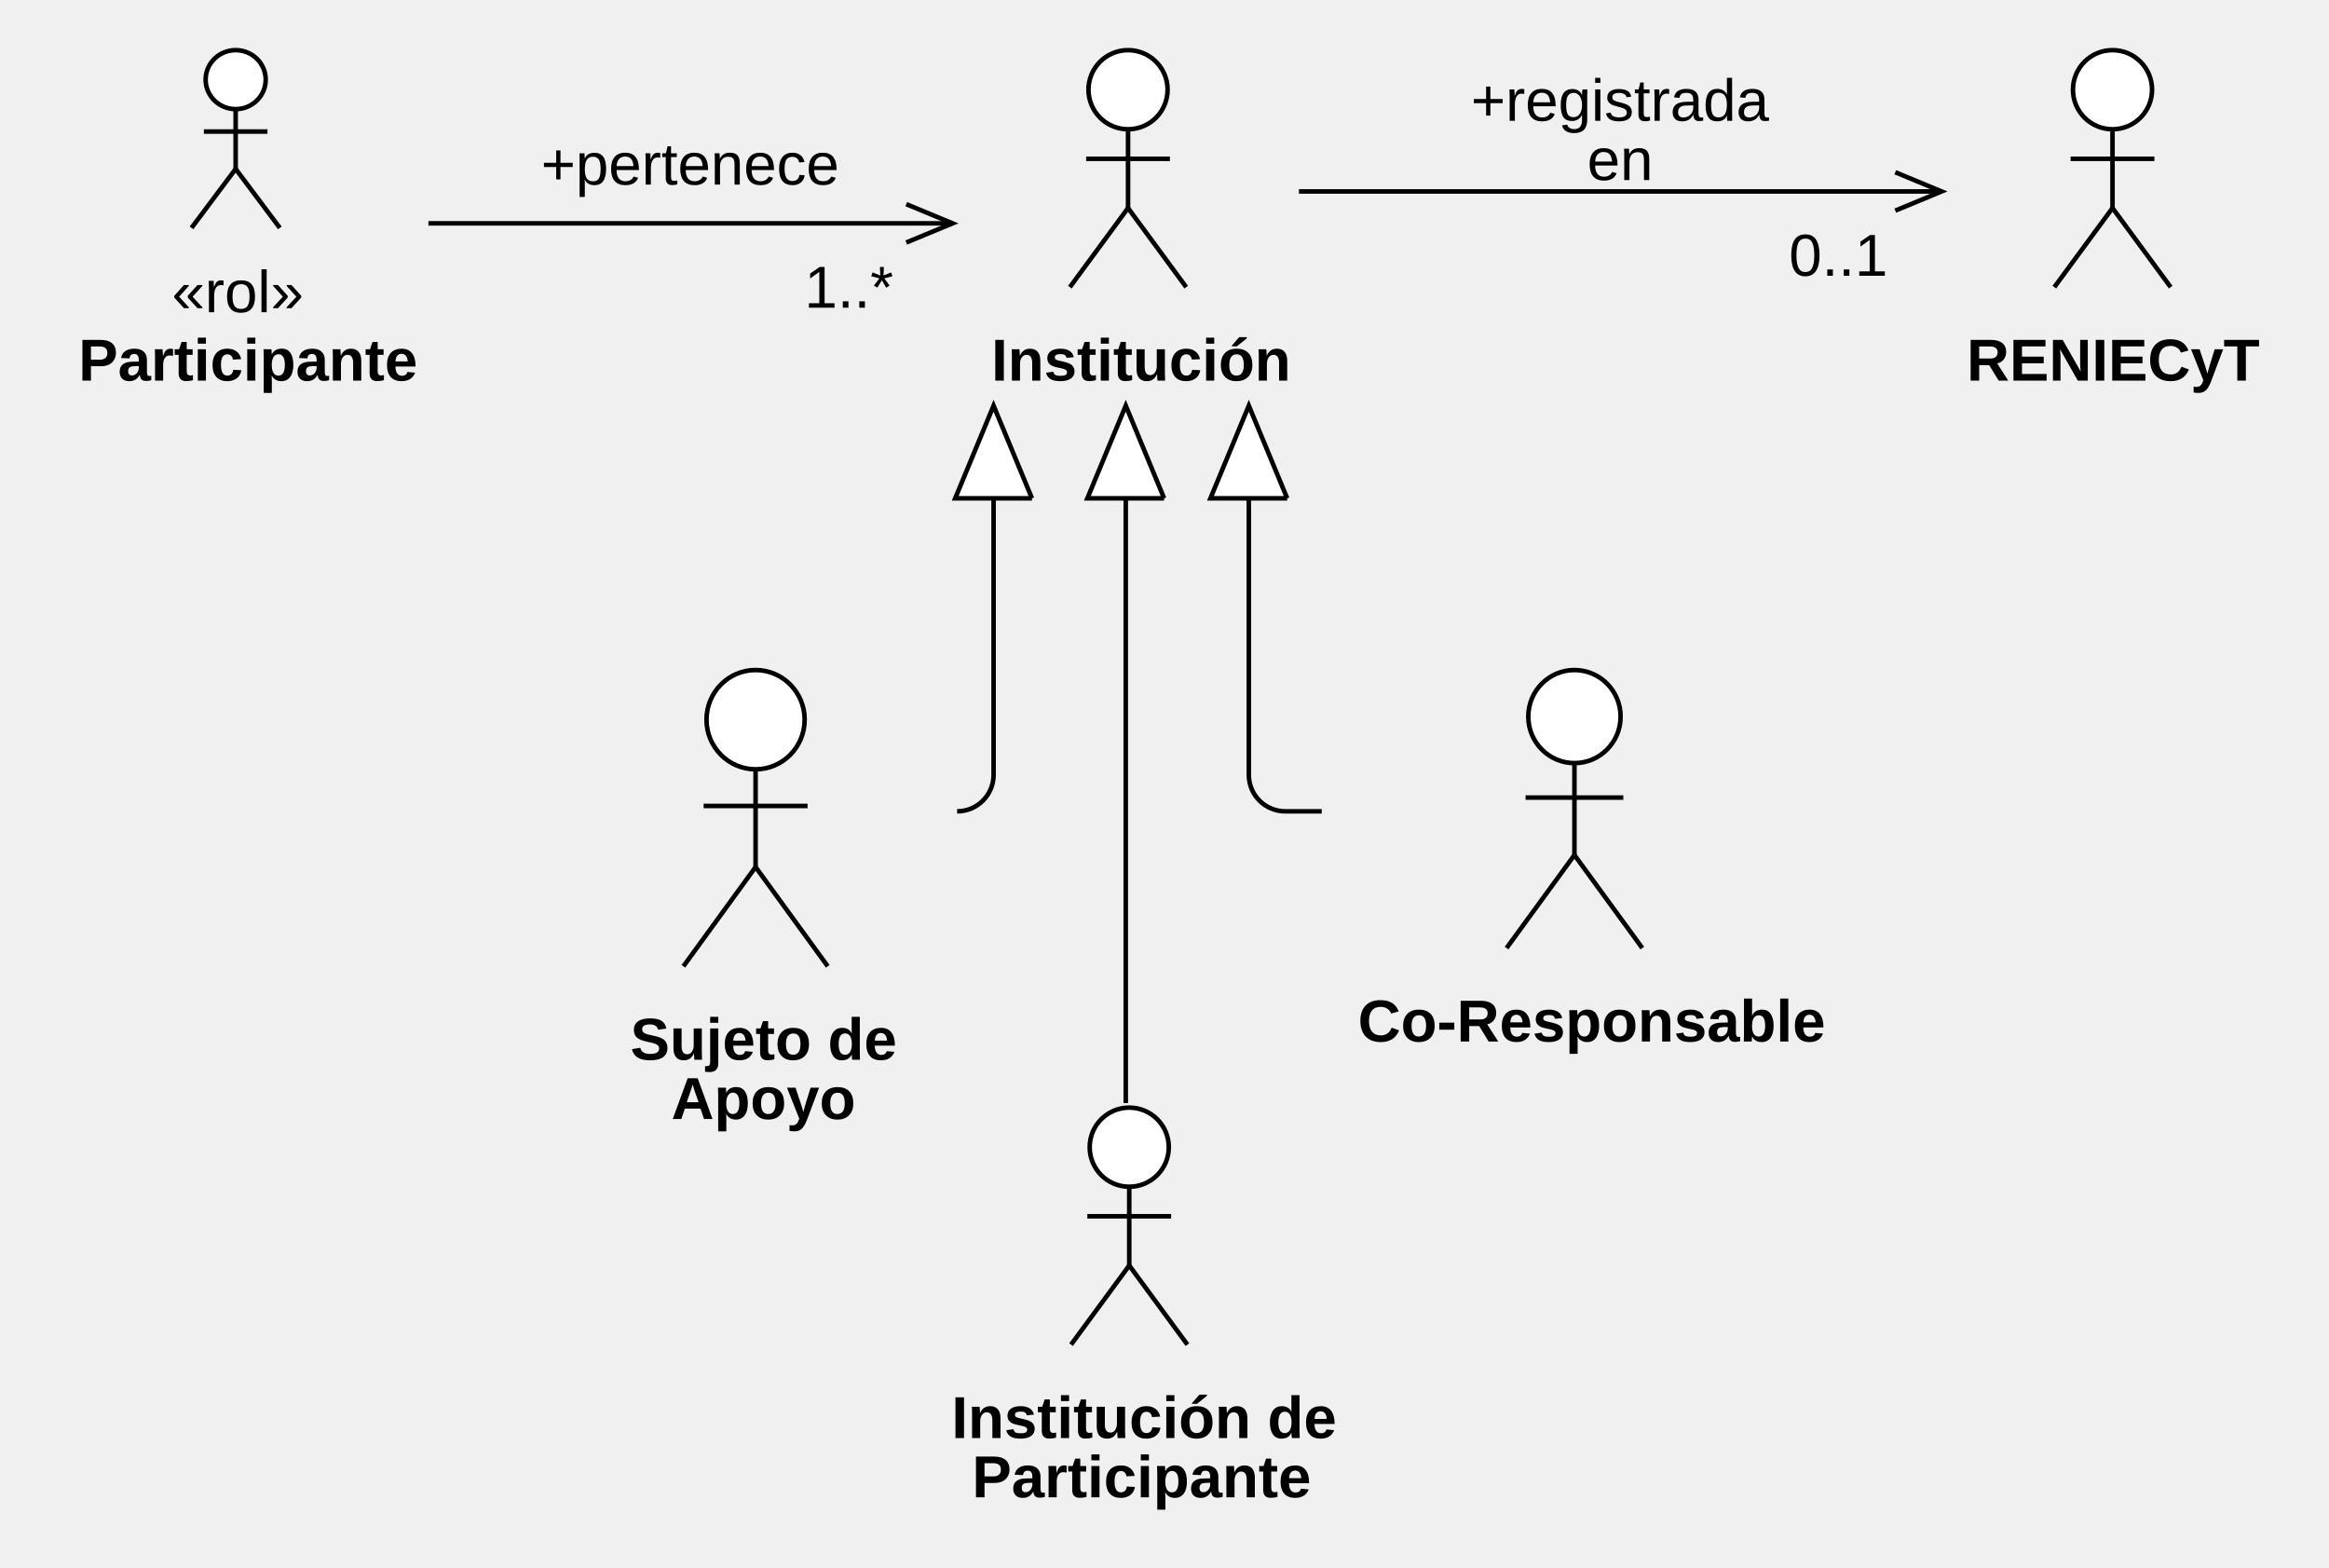
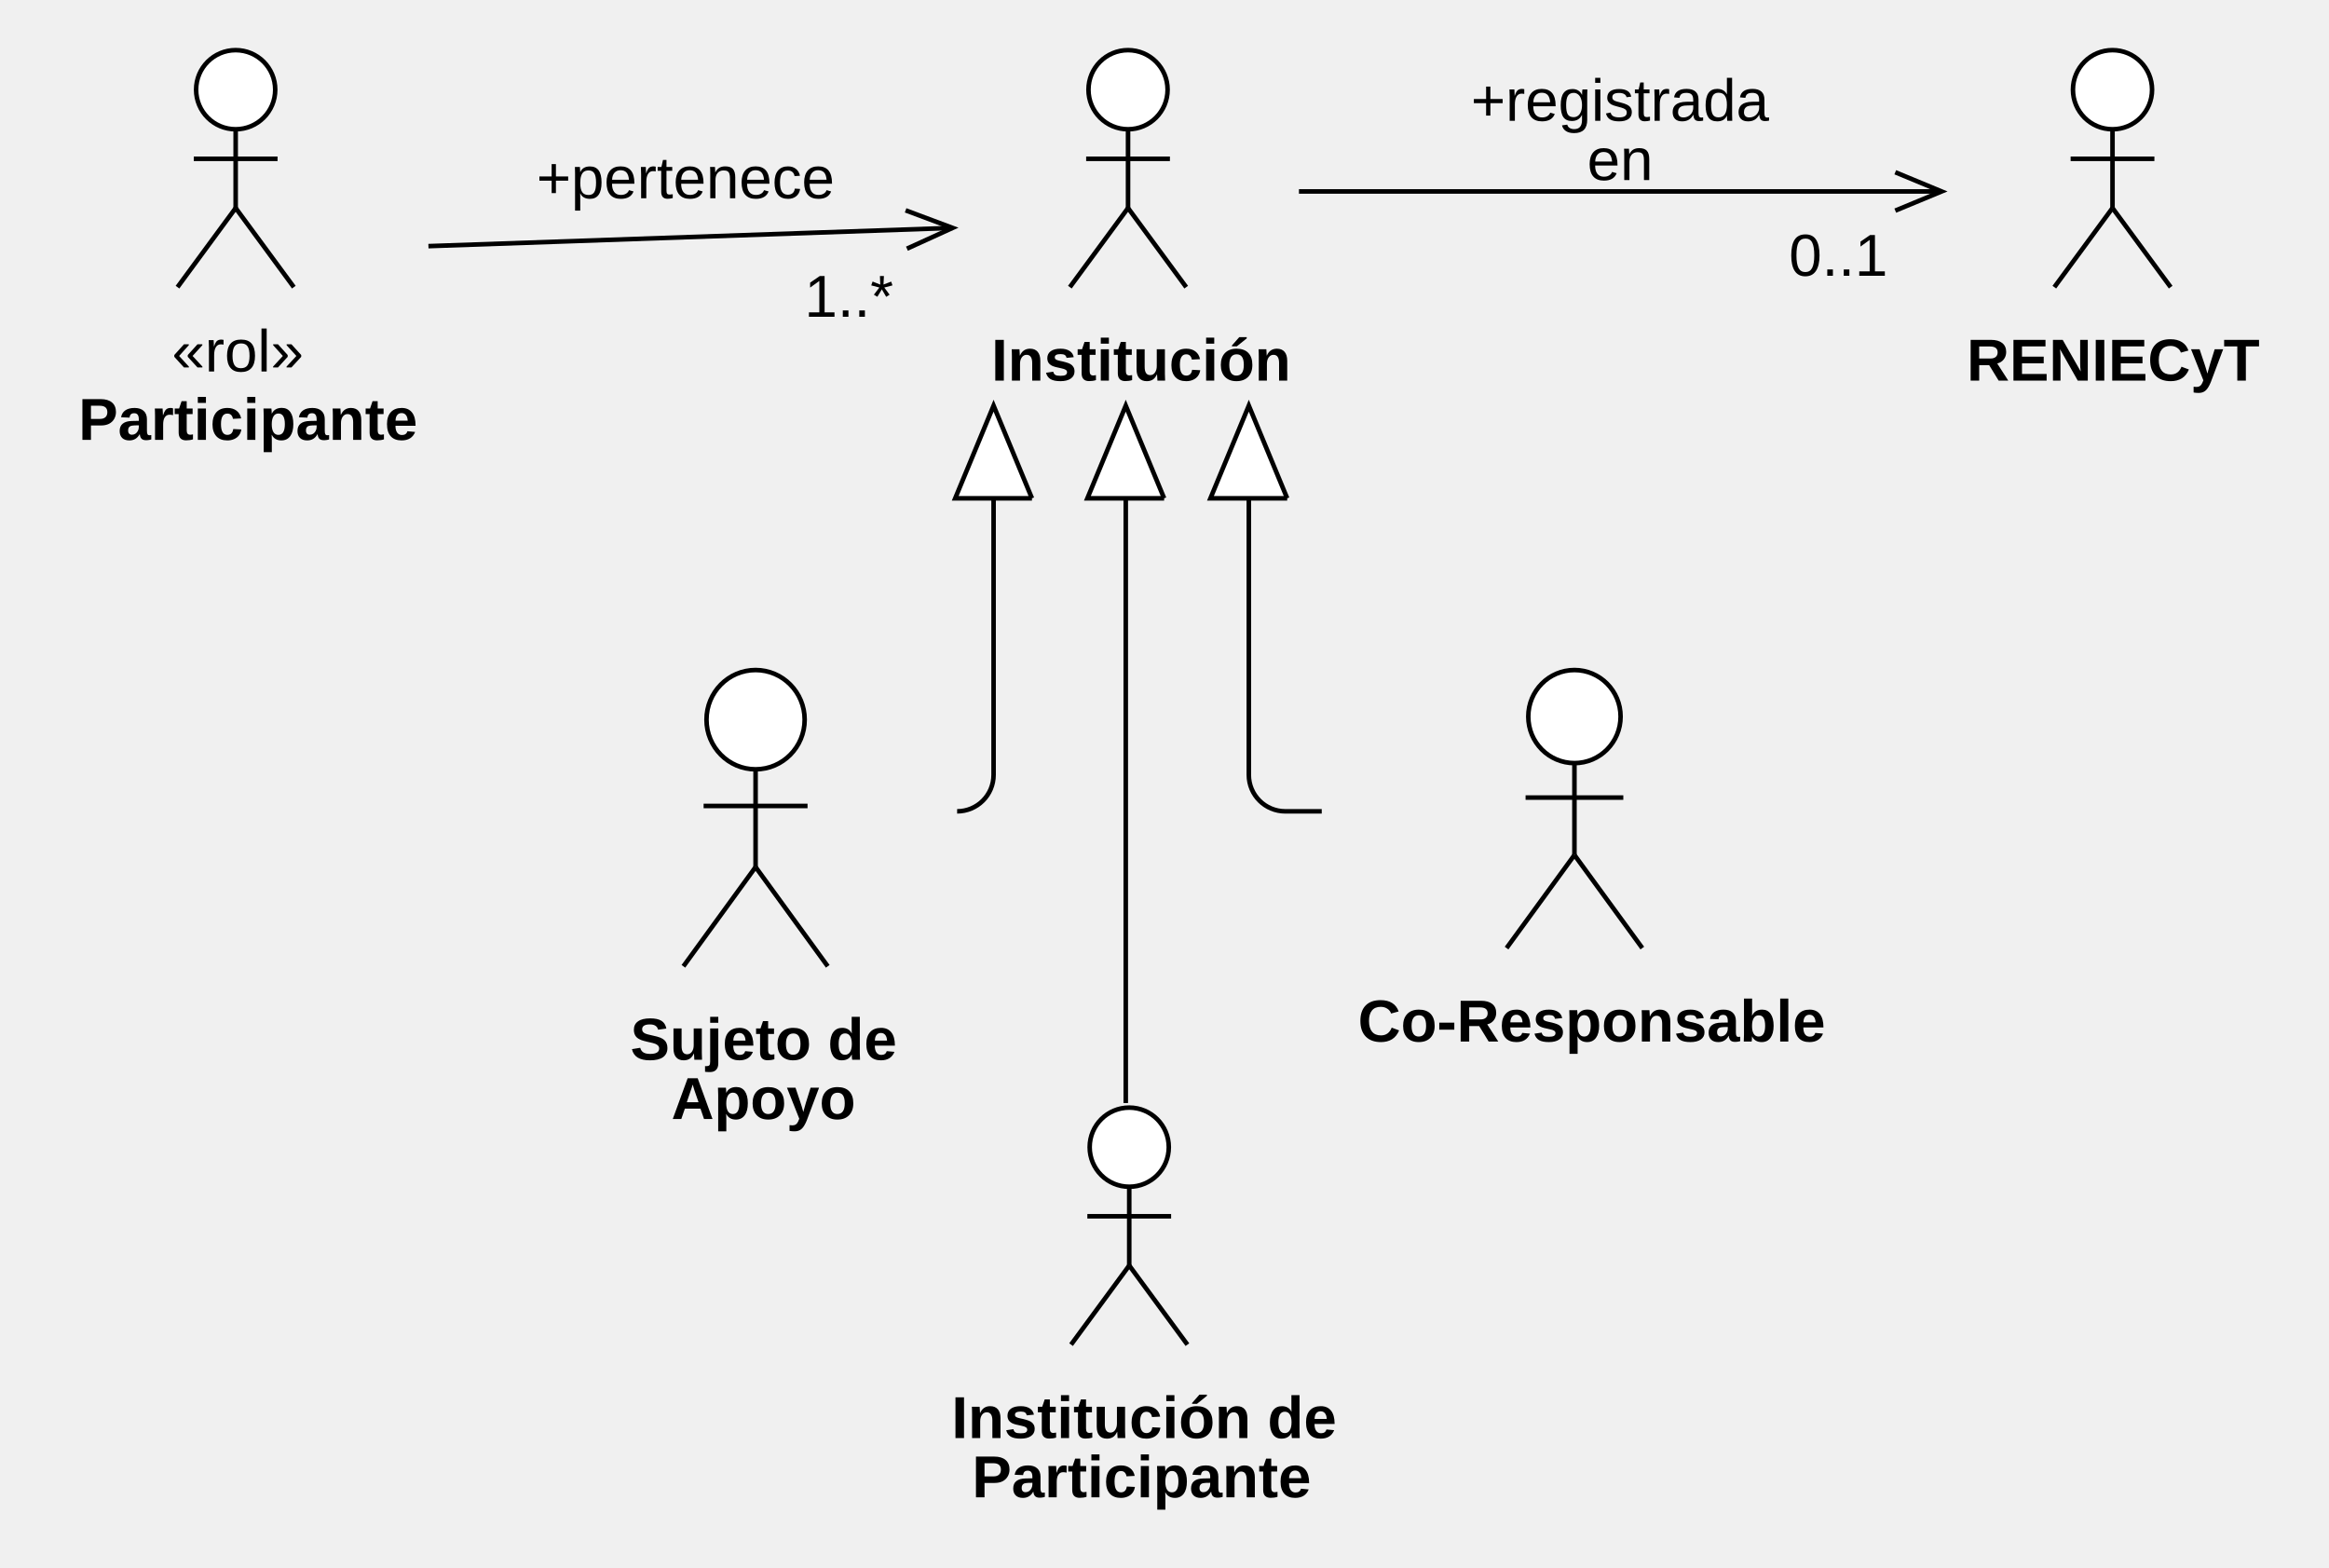
<svg xmlns="http://www.w3.org/2000/svg" version="1.1" width="511" height="344">
  <defs />
  <g>
    <g transform="translate(-62,-38) scale(1,1)">
      <path fill="#ffffff" stroke="none" d="M 300.821 57.68 C 300.821 52.886 304.707 49 309.5 49 C 314.293 49 318.179 52.886 318.179 57.68 C 318.179 62.474 314.293 66.36 309.5 66.36 C 304.707 66.36 300.821 62.474 300.821 57.68 Z" />
    </g>
    <g transform="translate(-62,-38) scale(1,1)">
      <path fill="none" stroke="#000000" d="M 300.821 57.68 C 300.821 52.886 304.707 49 309.5 49 C 314.293 49 318.179 52.886 318.179 57.68 C 318.179 62.474 314.293 66.36 309.5 66.36 C 304.707 66.36 300.821 62.474 300.821 57.68 Z" stroke-miterlimit="10" />
    </g>
    <g transform="translate(-62,-38) scale(1,1)">
      <path fill="none" stroke="#000000" d="M 309.5 66.36 L 309.5 83.64" stroke-miterlimit="10" />
    </g>
    <g transform="translate(-62,-38) scale(1,1)">
      <path fill="none" stroke="#000000" d="M 300.31 72.84 L 318.69 72.84" stroke-miterlimit="10" />
    </g>
    <g transform="translate(-62,-38) scale(1,1)">
      <path fill="none" stroke="#000000" d="M 309.5 83.64 L 296.736 101" stroke-miterlimit="10" />
    </g>
    <g transform="translate(-62,-38) scale(1,1)">
      <path fill="none" stroke="#000000" d="M 309.5 83.64 L 322.264 101" stroke-miterlimit="10" />
    </g>
    <g transform="translate(-62,-38) scale(1,1)">
      <g>
        <path fill="none" stroke="none" />
        <text fill="#000000" stroke="none" font-family="Arial" font-size="13px" font-style="normal" font-weight="bold" text-decoration="none" x="279.5" y="121.5">Institución</text>
      </g>
    </g>
    <g transform="translate(-62,-38) scale(1,1)">
      <path fill="#ffffff" stroke="none" d="M 217.011 195.89 C 217.011 189.876 221.832 185 227.78 185 C 233.727 185 238.548 189.876 238.548 195.89 C 238.548 201.904 233.727 206.78 227.78 206.78 C 221.832 206.78 217.011 201.904 217.011 195.89 Z" />
    </g>
    <g transform="translate(-62,-38) scale(1,1)">
      <path fill="none" stroke="#000000" d="M 217.011 195.89 C 217.011 189.876 221.832 185 227.78 185 C 233.727 185 238.548 189.876 238.548 195.89 C 238.548 201.904 233.727 206.78 227.78 206.78 C 221.832 206.78 217.011 201.904 217.011 195.89 Z" stroke-miterlimit="10" />
    </g>
    <g transform="translate(-62,-38) scale(1,1)">
      <path fill="none" stroke="#000000" d="M 227.78 206.78 L 227.78 228.22" stroke-miterlimit="10" />
    </g>
    <g transform="translate(-62,-38) scale(1,1)">
      <path fill="none" stroke="#000000" d="M 216.377 214.82 L 239.182 214.82" stroke-miterlimit="10" />
    </g>
    <g transform="translate(-62,-38) scale(1,1)">
      <path fill="none" stroke="#000000" d="M 227.78 228.22 L 211.943 250" stroke-miterlimit="10" />
    </g>
    <g transform="translate(-62,-38) scale(1,1)">
      <path fill="none" stroke="#000000" d="M 227.78 228.22 L 243.616 250" stroke-miterlimit="10" />
    </g>
    <g transform="translate(-62,-38) scale(1,1)">
      <g>
        <path fill="none" stroke="none" />
        <text fill="#000000" stroke="none" font-family="Arial" font-size="13px" font-style="normal" font-weight="bold" text-decoration="none" x="200.28" y="270.5">Sujeto de</text>
        <text fill="#000000" stroke="none" font-family="Arial" font-size="13px" font-style="normal" font-weight="bold" text-decoration="none" x="209.28" y="283.5">Apoyo</text>
      </g>
    </g>
    <g transform="translate(-62,-38) scale(1,1)">
      <path fill="#ffffff" stroke="none" d="M 397.318 195.21 C 397.318 189.571 401.852 185 407.444 185 C 413.036 185 417.57 189.571 417.57 195.21 C 417.57 200.849 413.036 205.42 407.444 205.42 C 401.852 205.42 397.318 200.849 397.318 195.21 Z" />
    </g>
    <g transform="translate(-62,-38) scale(1,1)">
      <path fill="none" stroke="#000000" d="M 397.318 195.21 C 397.318 189.571 401.852 185 407.444 185 C 413.036 185 417.57 189.571 417.57 195.21 C 417.57 200.849 413.036 205.42 407.444 205.42 C 401.852 205.42 397.318 200.849 397.318 195.21 Z" stroke-miterlimit="10" />
    </g>
    <g transform="translate(-62,-38) scale(1,1)">
      <path fill="none" stroke="#000000" d="M 407.444 205.42 L 407.444 225.58" stroke-miterlimit="10" />
    </g>
    <g transform="translate(-62,-38) scale(1,1)">
      <path fill="none" stroke="#000000" d="M 396.723 212.98 L 418.166 212.98" stroke-miterlimit="10" />
    </g>
    <g transform="translate(-62,-38) scale(1,1)">
      <path fill="none" stroke="#000000" d="M 407.444 225.58 L 392.553 246" stroke-miterlimit="10" />
    </g>
    <g transform="translate(-62,-38) scale(1,1)">
      <path fill="none" stroke="#000000" d="M 407.444 225.58 L 422.335 246" stroke-miterlimit="10" />
    </g>
    <g transform="translate(-62,-38) scale(1,1)">
      <g>
        <path fill="none" stroke="none" />
        <text fill="#000000" stroke="none" font-family="Arial" font-size="13px" font-style="normal" font-weight="bold" text-decoration="none" x="359.944" y="266.5">Co-Responsable</text>
      </g>
    </g>
    <g transform="translate(-62,-38) scale(1,1)">
      <path fill="none" stroke="#000000" d="M 272 216 L 272 216 M 272 216 A 8 8 0 0 0 280 208 L 280 127" stroke-miterlimit="10" />
    </g>
    <g transform="translate(-62,-38) scale(1,1)">
      <path fill="#FFFFFF" stroke="none" d="M 288.419 147.325 L 280 127 L 271.581 147.325" />
    </g>
    <g transform="translate(-62,-38) scale(1,1)">
      <path fill="none" stroke="#000000" d="M 288.419 147.325 L 280 127 L 271.581 147.325 L 288.419 147.325" stroke-miterlimit="10" />
    </g>
    <g transform="translate(-62,-38) scale(1,1)">
      <path fill="none" stroke="#000000" d="M 352 216 L 344 216 M 344 216 A 8 8 0 0 1 336 208 L 336 127" stroke-miterlimit="10" />
    </g>
    <g transform="translate(-62,-38) scale(1,1)">
      <path fill="#FFFFFF" stroke="none" d="M 344.419 147.325 L 336 127 L 327.581 147.325" />
    </g>
    <g transform="translate(-62,-38) scale(1,1)">
      <path fill="none" stroke="#000000" d="M 344.419 147.325 L 336 127 L 327.581 147.325 L 344.419 147.325" stroke-miterlimit="10" />
    </g>
    <g transform="translate(-62,-38) scale(1,1)">
      <path fill="#ffffff" stroke="none" d="M 516.821 57.68 C 516.821 52.886 520.707 49 525.5 49 C 530.293 49 534.179 52.886 534.179 57.68 C 534.179 62.474 530.293 66.36 525.5 66.36 C 520.707 66.36 516.821 62.474 516.821 57.68 Z" />
    </g>
    <g transform="translate(-62,-38) scale(1,1)">
      <path fill="none" stroke="#000000" d="M 516.821 57.68 C 516.821 52.886 520.707 49 525.5 49 C 530.293 49 534.179 52.886 534.179 57.68 C 534.179 62.474 530.293 66.36 525.5 66.36 C 520.707 66.36 516.821 62.474 516.821 57.68 Z" stroke-miterlimit="10" />
    </g>
    <g transform="translate(-62,-38) scale(1,1)">
      <path fill="none" stroke="#000000" d="M 525.5 66.36 L 525.5 83.64" stroke-miterlimit="10" />
    </g>
    <g transform="translate(-62,-38) scale(1,1)">
      <path fill="none" stroke="#000000" d="M 516.31 72.84 L 534.69 72.84" stroke-miterlimit="10" />
    </g>
    <g transform="translate(-62,-38) scale(1,1)">
      <path fill="none" stroke="#000000" d="M 525.5 83.64 L 512.736 101" stroke-miterlimit="10" />
    </g>
    <g transform="translate(-62,-38) scale(1,1)">
      <path fill="none" stroke="#000000" d="M 525.5 83.64 L 538.264 101" stroke-miterlimit="10" />
    </g>
    <g transform="translate(-62,-38) scale(1,1)">
      <g>
        <path fill="none" stroke="none" />
        <text fill="#000000" stroke="none" font-family="Arial" font-size="13px" font-style="normal" font-weight="bold" text-decoration="none" x="493.5" y="121.5">RENIECyT</text>
      </g>
    </g>
    <g transform="translate(-62,-38) scale(1,1)">
      <path fill="none" stroke="#000000" d="M 347 80 L 488 80" stroke-miterlimit="10" />
    </g>
    <g transform="translate(-62,-38) scale(1,1)">
      <path fill="none" stroke="#000000" d="M 477.837 84.21 L 488 80 L 477.837 75.79" stroke-miterlimit="10" />
    </g>
    <g transform="translate(-62,-38) scale(1,1)">
      <g>
        <path fill="none" stroke="none" />
        <text fill="#000000" stroke="none" font-family="Arial" font-size="13px" font-style="normal" font-weight="normal" text-decoration="none" x="384.736" y="64.5">+registrada</text>
        <text fill="#000000" stroke="none" font-family="Arial" font-size="13px" font-style="normal" font-weight="normal" text-decoration="none" x="410.236" y="77.5">en</text>
      </g>
    </g>
    <g transform="translate(-62,-38) scale(1,1)">
      <g>
        <path fill="none" stroke="none" />
        <text fill="#000000" stroke="none" font-family="Arial" font-size="13px" font-style="normal" font-weight="normal" text-decoration="none" x="454.5" y="98.5">0..1</text>
      </g>
    </g>
    <g transform="translate(-62,-38) scale(1,1)">
      <path fill="#ffffff" stroke="none" d="M 301.083 289.68 C 301.083 284.886 304.969 281 309.763 281 C 314.556 281 318.442 284.886 318.442 289.68 C 318.442 294.474 314.556 298.36 309.763 298.36 C 304.969 298.36 301.083 294.474 301.083 289.68 Z" />
    </g>
    <g transform="translate(-62,-38) scale(1,1)">
      <path fill="none" stroke="#000000" d="M 301.083 289.68 C 301.083 284.886 304.969 281 309.763 281 C 314.556 281 318.442 284.886 318.442 289.68 C 318.442 294.474 314.556 298.36 309.763 298.36 C 304.969 298.36 301.083 294.474 301.083 289.68 Z" stroke-miterlimit="10" />
    </g>
    <g transform="translate(-62,-38) scale(1,1)">
      <path fill="none" stroke="#000000" d="M 309.763 298.36 L 309.763 315.64" stroke-miterlimit="10" />
    </g>
    <g transform="translate(-62,-38) scale(1,1)">
      <path fill="none" stroke="#000000" d="M 300.573 304.84 L 318.953 304.84" stroke-miterlimit="10" />
    </g>
    <g transform="translate(-62,-38) scale(1,1)">
      <path fill="none" stroke="#000000" d="M 309.763 315.64 L 296.999 333" stroke-miterlimit="10" />
    </g>
    <g transform="translate(-62,-38) scale(1,1)">
      <path fill="none" stroke="#000000" d="M 309.763 315.64 L 322.526 333" stroke-miterlimit="10" />
    </g>
    <g transform="translate(-62,-38) scale(1,1)">
      <g>
        <path fill="none" stroke="none" />
        <text fill="#000000" stroke="none" font-family="Arial" font-size="13px" font-style="normal" font-weight="bold" text-decoration="none" x="270.763" y="353.5">Institución de</text>
        <text fill="#000000" stroke="none" font-family="Arial" font-size="13px" font-style="normal" font-weight="bold" text-decoration="none" x="275.263" y="366.5">Participante</text>
      </g>
    </g>
    <g transform="translate(-62,-38) scale(1,1)">
      <path fill="none" stroke="#000000" d="M 309 280 L 309 127" stroke-miterlimit="10" />
    </g>
    <g transform="translate(-62,-38) scale(1,1)">
      <path fill="#FFFFFF" stroke="none" d="M 317.419 147.325 L 309 127 L 300.581 147.325" />
    </g>
    <g transform="translate(-62,-38) scale(1,1)">
      <path fill="none" stroke="#000000" d="M 317.419 147.325 L 309 127 L 300.581 147.325 L 317.419 147.325" stroke-miterlimit="10" />
    </g>
    <g transform="translate(-62,-38) scale(1,1)">
-       <path fill="#ffffff" stroke="none" d="M 107.117 55.47 C 107.117 51.897 110.067 49 113.707 49 C 117.346 49 120.297 51.897 120.297 55.47 C 120.297 59.043 117.346 61.94 113.707 61.94 C 110.067 61.94 107.117 59.043 107.117 55.47 Z" />
-     </g>
-     <g transform="translate(-62,-38) scale(1,1)">
-       <path fill="none" stroke="#000000" d="M 107.117 55.47 C 107.117 51.897 110.067 49 113.707 49 C 117.346 49 120.297 51.897 120.297 55.47 C 120.297 59.043 117.346 61.94 113.707 61.94 C 110.067 61.94 107.117 59.043 107.117 55.47 Z" stroke-miterlimit="10" />
-     </g>
-     <g transform="translate(-62,-38) scale(1,1)">
-       <path fill="none" stroke="#000000" d="M 113.707 61.94 L 113.707 75.06" stroke-miterlimit="10" />
-     </g>
-     <g transform="translate(-62,-38) scale(1,1)">
-       <path fill="none" stroke="#000000" d="M 106.729 66.86 L 120.684 66.86" stroke-miterlimit="10" />
-     </g>
-     <g transform="translate(-62,-38) scale(1,1)">
-       <path fill="none" stroke="#000000" d="M 113.707 75.06 L 104.016 88" stroke-miterlimit="10" />
-     </g>
-     <g transform="translate(-62,-38) scale(1,1)">
-       <path fill="none" stroke="#000000" d="M 113.707 75.06 L 123.398 88" stroke-miterlimit="10" />
-     </g>
-     <g transform="translate(-62,-38) scale(1,1)">
-       <g>
-         <path fill="none" stroke="none" />
-         <text fill="#000000" stroke="none" font-family="Arial" font-size="13px" font-style="normal" font-weight="normal" text-decoration="none" x="99.707" y="106.5">«rol»</text>
-       </g>
-     </g>
-     <g transform="translate(-62,-38) scale(1,1)">
-       <g>
-         <path fill="none" stroke="none" />
-         <text fill="#000000" stroke="none" font-family="Arial" font-size="13px" font-style="normal" font-weight="bold" text-decoration="none" x="79.207" y="121.5">Participante</text>
-       </g>
-     </g>
-     <g transform="translate(-62,-38) scale(1,1)">
-       <path fill="none" stroke="#000000" d="M 156 87 L 271 87" stroke-miterlimit="10" />
-     </g>
-     <g transform="translate(-62,-38) scale(1,1)">
-       <path fill="none" stroke="#000000" d="M 260.837 91.21 L 271 87 L 260.837 82.79" stroke-miterlimit="10" />
-     </g>
-     <g transform="translate(-62,-38) scale(1,1)">
-       <g>
-         <path fill="none" stroke="none" />
-         <text fill="#000000" stroke="none" font-family="Arial" font-size="13px" font-style="normal" font-weight="normal" text-decoration="none" x="180.706" y="78.5">+pertenece</text>
-       </g>
-     </g>
-     <g transform="translate(-62,-38) scale(1,1)">
-       <g>
-         <path fill="none" stroke="none" />
-         <text fill="#000000" stroke="none" font-family="Arial" font-size="13px" font-style="normal" font-weight="normal" text-decoration="none" x="238.5" y="105.5">1..*</text>
+       <path fill="#ffffff" stroke="none" d="M 105.028 57.68 C 105.028 52.886 108.913 49 113.707 49 C 118.5 49 122.386 52.886 122.386 57.68 C 122.386 62.474 118.5 66.36 113.707 66.36 C 108.913 66.36 105.028 62.474 105.028 57.68 Z" />
+     </g>
+     <g transform="translate(-62,-38) scale(1,1)">
+       <path fill="none" stroke="#000000" d="M 105.028 57.68 C 105.028 52.886 108.913 49 113.707 49 C 118.5 49 122.386 52.886 122.386 57.68 C 122.386 62.474 118.5 66.36 113.707 66.36 C 108.913 66.36 105.028 62.474 105.028 57.68 Z" stroke-miterlimit="10" />
+     </g>
+     <g transform="translate(-62,-38) scale(1,1)">
+       <path fill="none" stroke="#000000" d="M 113.707 66.36 L 113.707 83.64" stroke-miterlimit="10" />
+     </g>
+     <g transform="translate(-62,-38) scale(1,1)">
+       <path fill="none" stroke="#000000" d="M 104.517 72.84 L 122.897 72.84" stroke-miterlimit="10" />
+     </g>
+     <g transform="translate(-62,-38) scale(1,1)">
+       <path fill="none" stroke="#000000" d="M 113.707 83.64 L 100.943 101" stroke-miterlimit="10" />
+     </g>
+     <g transform="translate(-62,-38) scale(1,1)">
+       <path fill="none" stroke="#000000" d="M 113.707 83.64 L 126.47 101" stroke-miterlimit="10" />
+     </g>
+     <g transform="translate(-62,-38) scale(1,1)">
+       <g>
+         <path fill="none" stroke="none" />
+         <text fill="#000000" stroke="none" font-family="Arial" font-size="13px" font-style="normal" font-weight="normal" text-decoration="none" x="99.707" y="119.5">«rol»</text>
+       </g>
+     </g>
+     <g transform="translate(-62,-38) scale(1,1)">
+       <g>
+         <path fill="none" stroke="none" />
+         <text fill="#000000" stroke="none" font-family="Arial" font-size="13px" font-style="normal" font-weight="bold" text-decoration="none" x="79.207" y="134.5">Participante</text>
+       </g>
+     </g>
+     <g transform="translate(-62,-38) scale(1,1)">
+       <path fill="none" stroke="#000000" d="M 156 92 L 271 88" stroke-miterlimit="10" />
+     </g>
+     <g transform="translate(-62,-38) scale(1,1)">
+       <path fill="none" stroke="#000000" d="M 260.99 92.56 L 271 88 L 260.697 84.146" stroke-miterlimit="10" />
+     </g>
+     <g transform="translate(-62,-38) scale(1,1)">
+       <g>
+         <path fill="none" stroke="none" />
+         <text fill="#000000" stroke="none" font-family="Arial" font-size="13px" font-style="normal" font-weight="normal" text-decoration="none" x="179.706" y="81.5">+pertenece</text>
+       </g>
+     </g>
+     <g transform="translate(-62,-38) scale(1,1)">
+       <g>
+         <path fill="none" stroke="none" />
+         <text fill="#000000" stroke="none" font-family="Arial" font-size="13px" font-style="normal" font-weight="normal" text-decoration="none" x="238.5" y="107.5">1..*</text>
      </g>
    </g>
  </g>
</svg>
